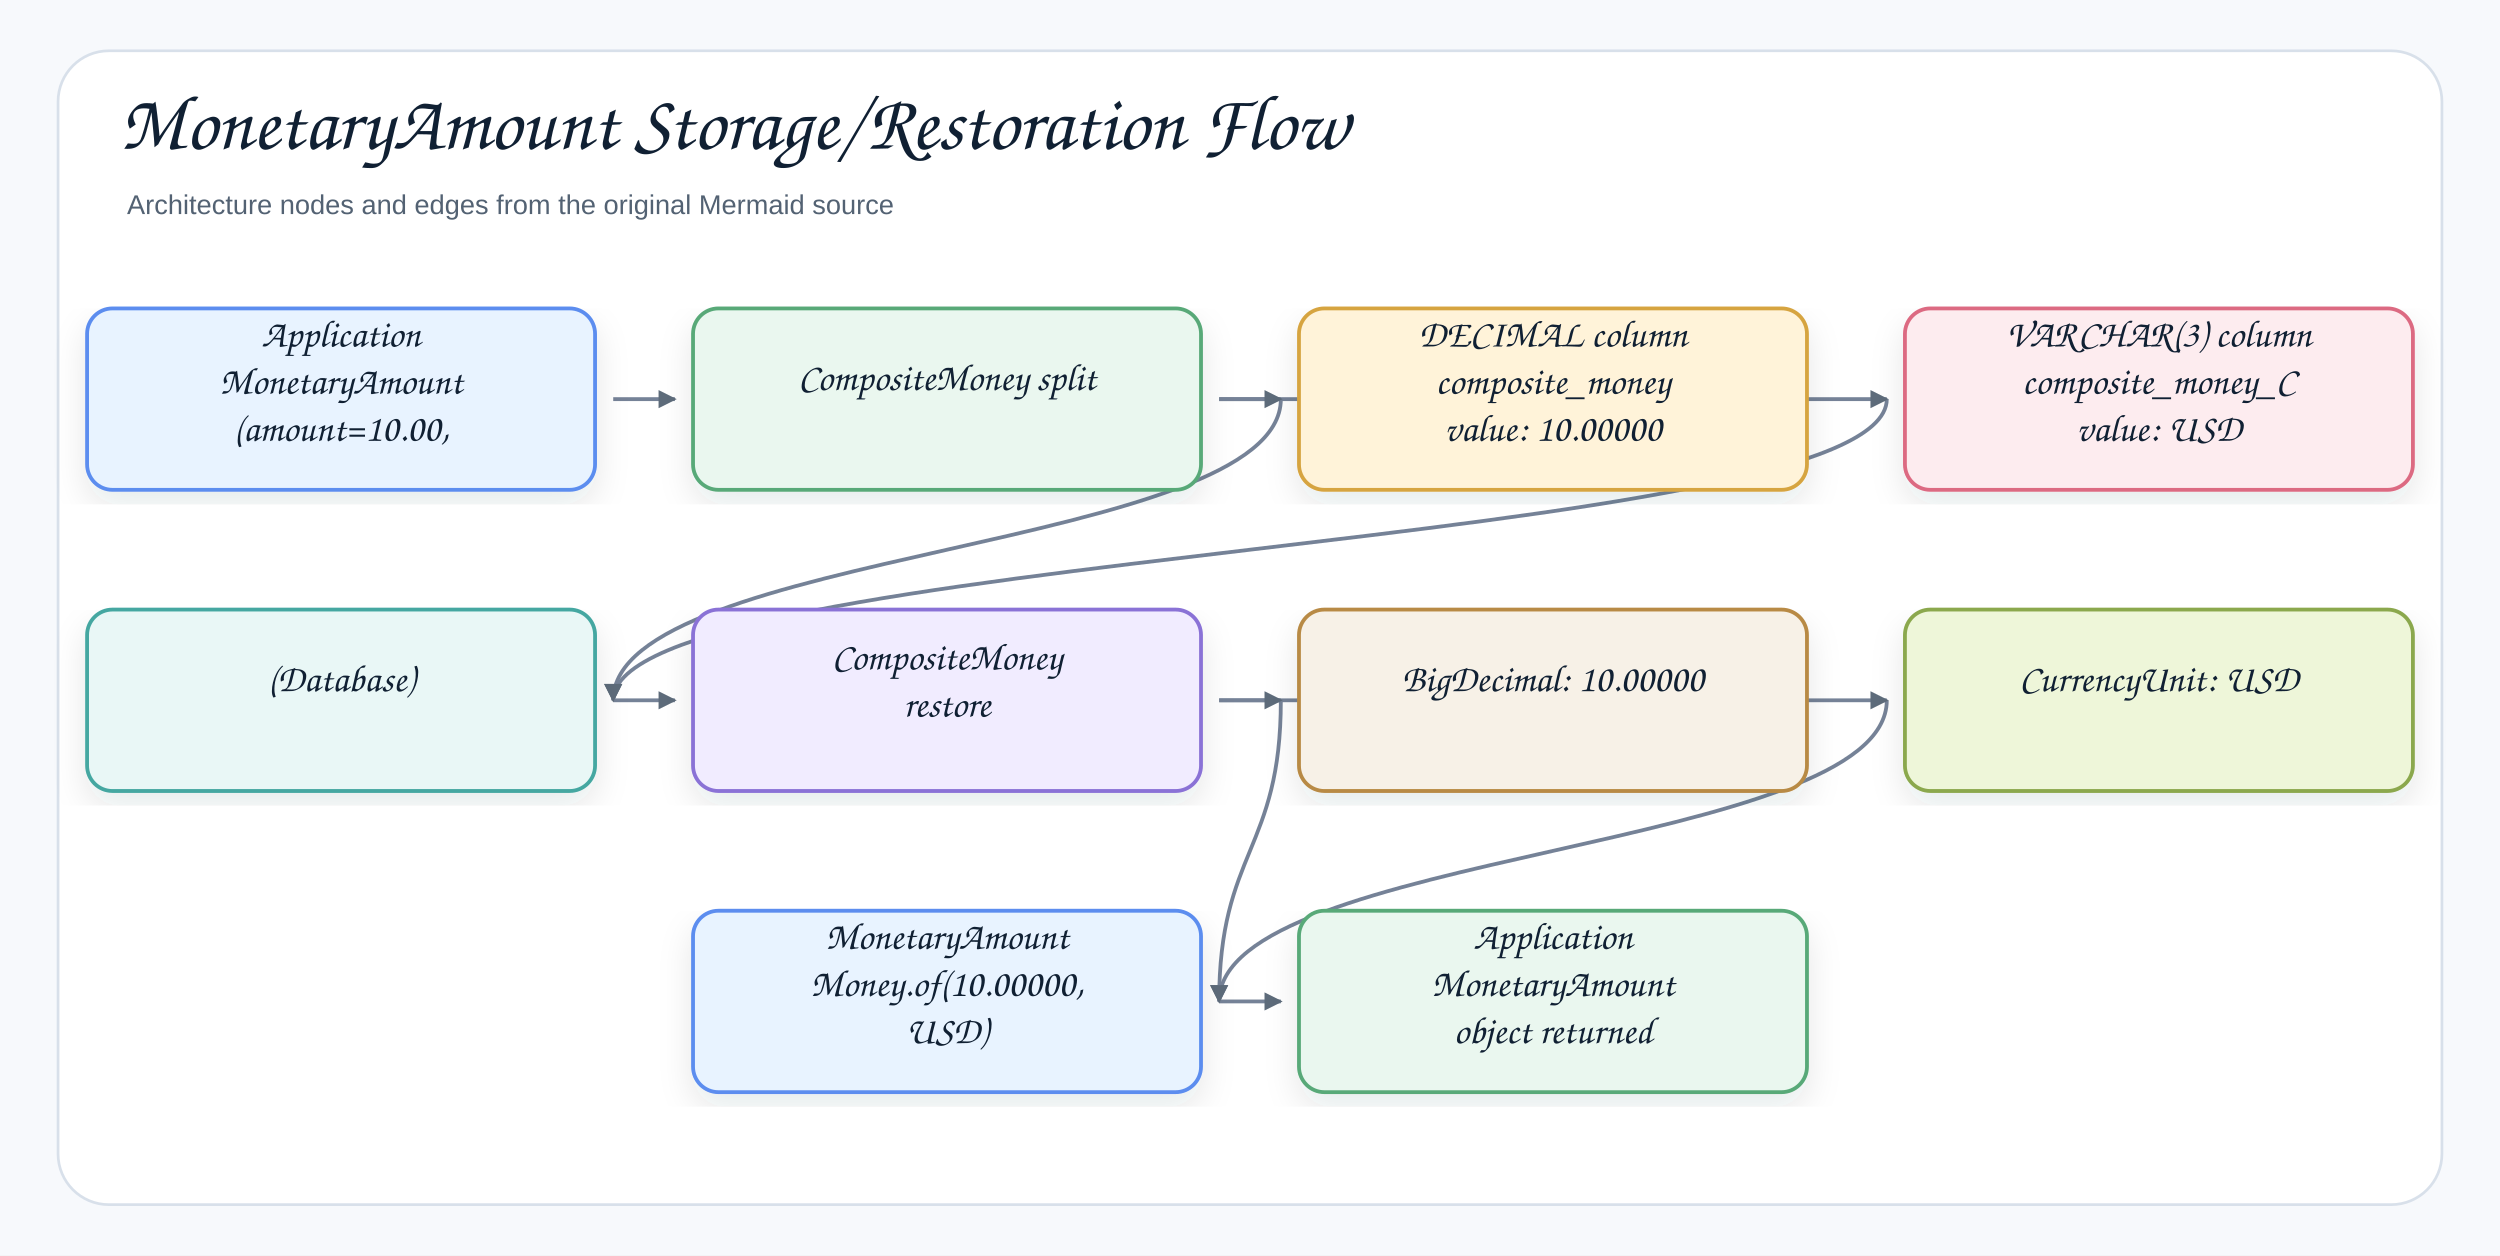
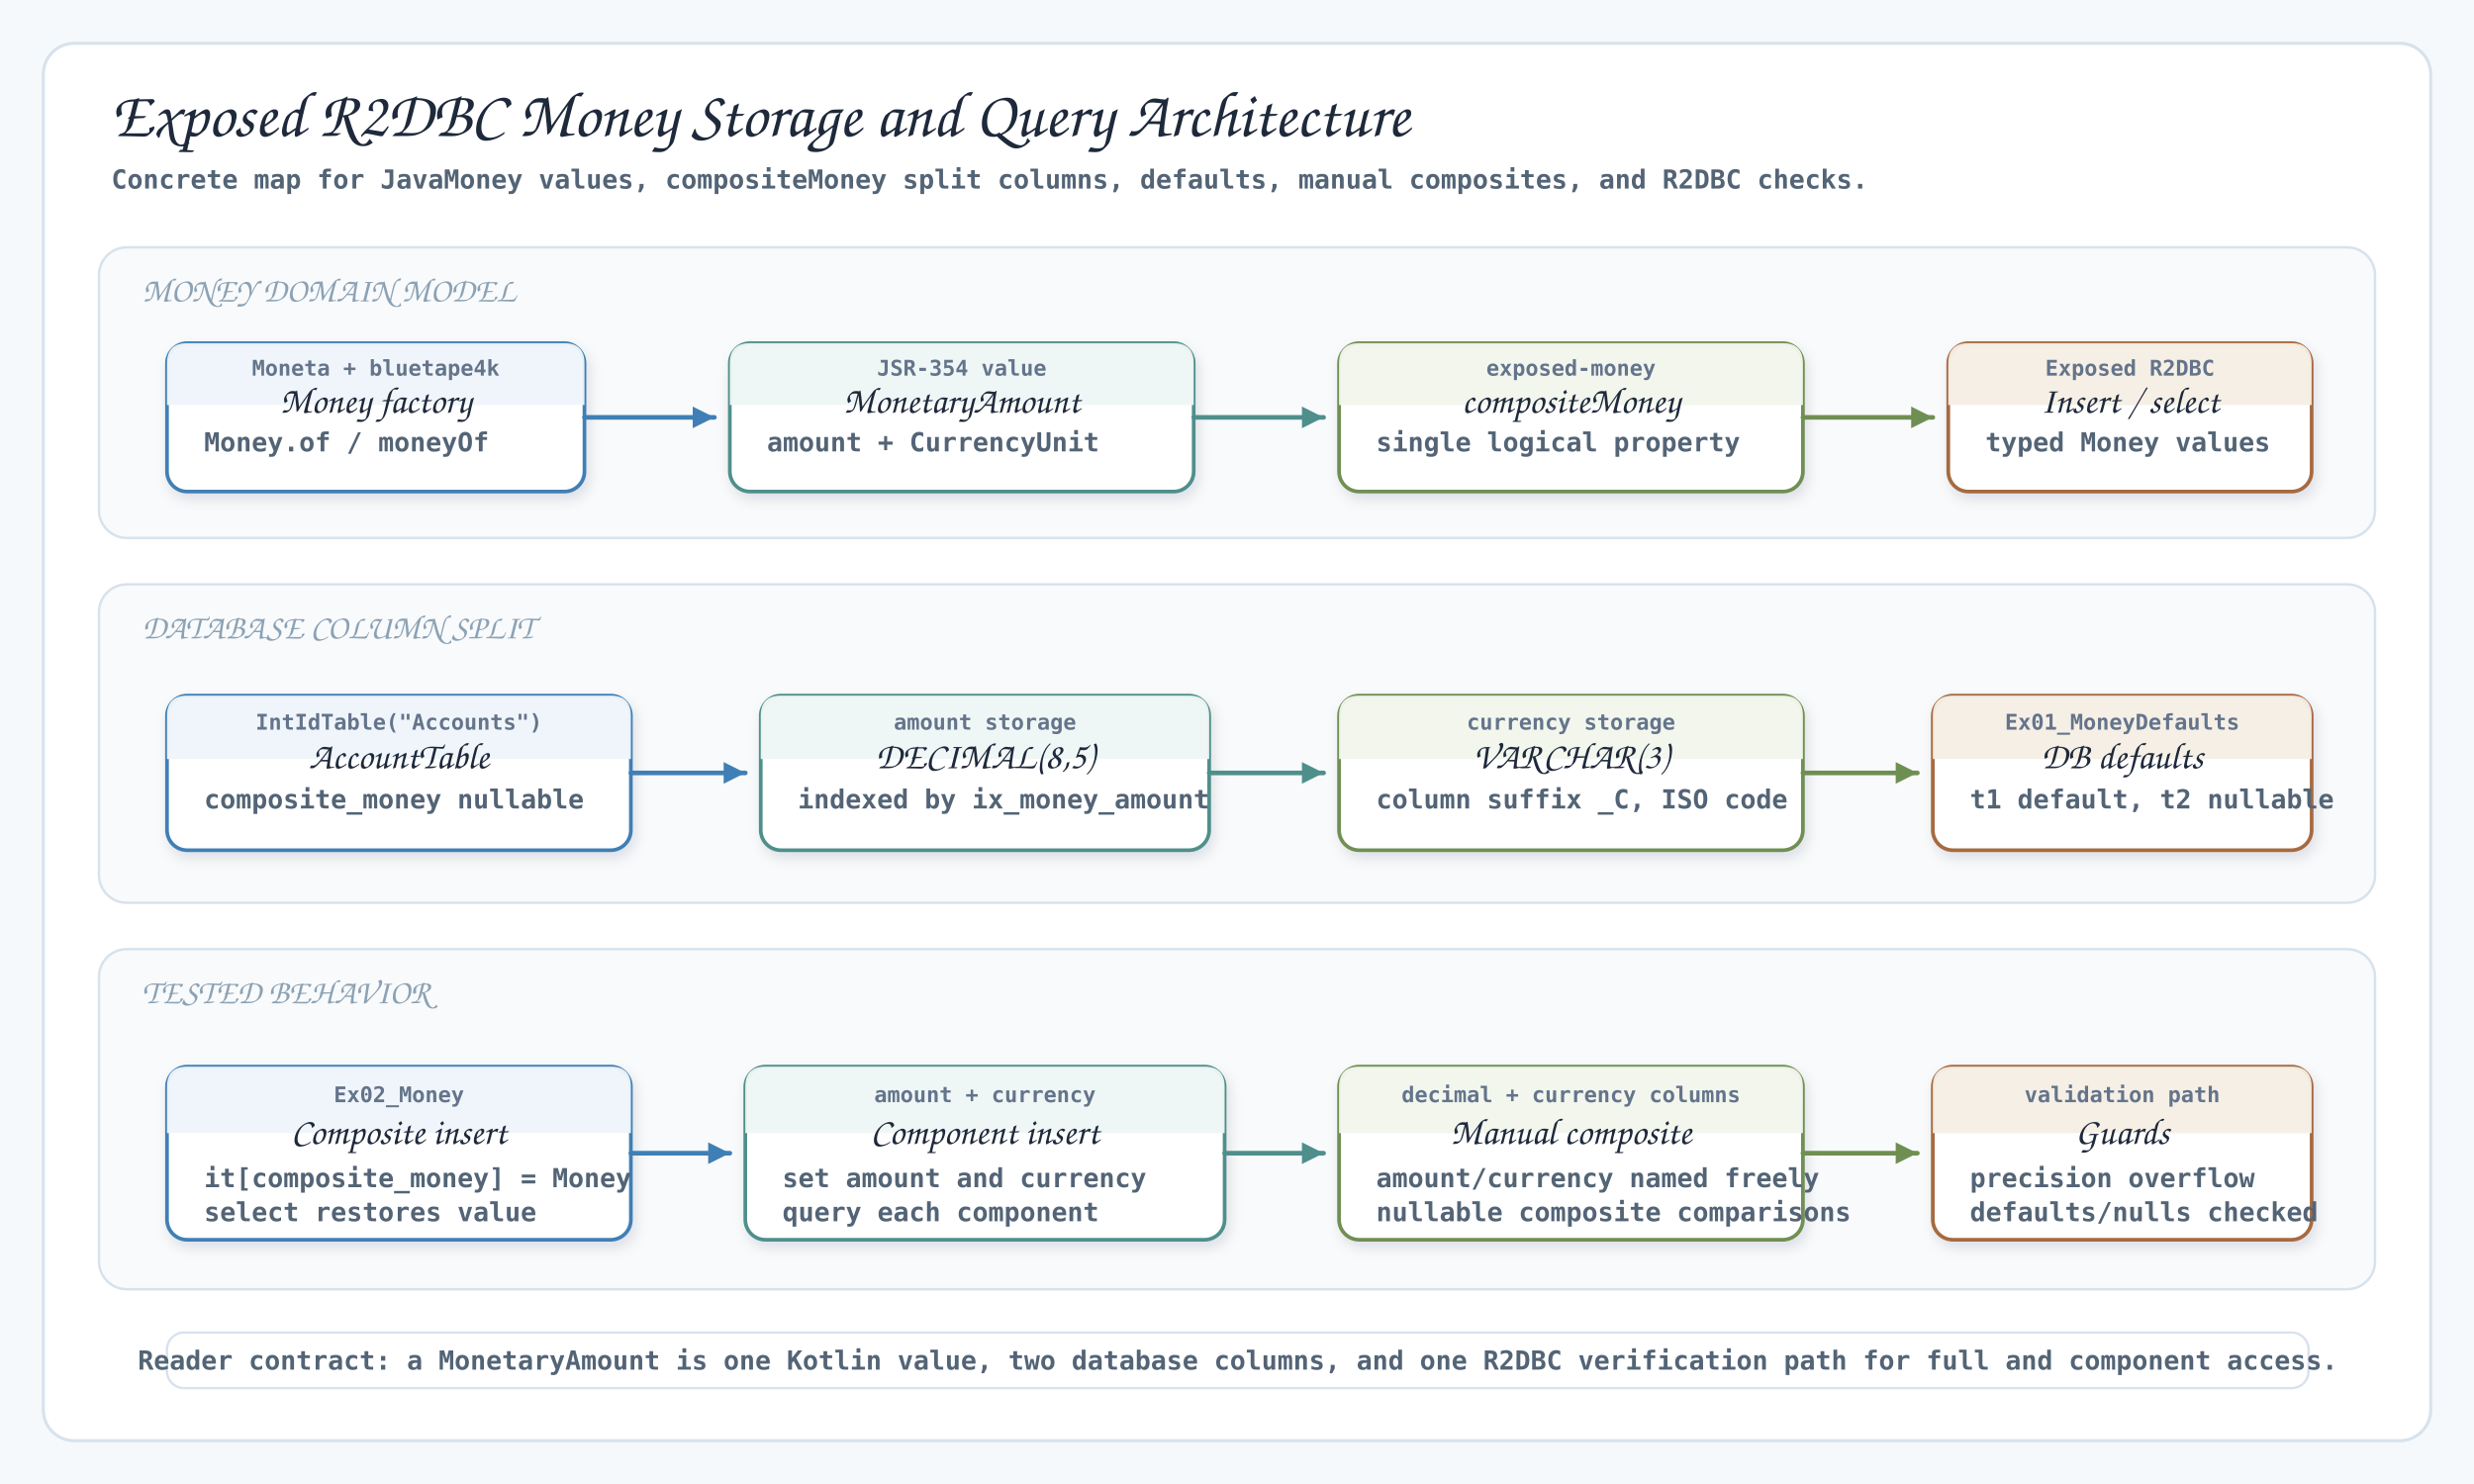
- <svg xmlns="http://www.w3.org/2000/svg" width="1378" height="692" viewBox="0 0 1378 692" role="img" aria-label="MonetaryAmount Storage/Restoration Flow">
+ <svg xmlns="http://www.w3.org/2000/svg" viewBox="0 0 1600 960" width="1600" height="960" role="img" aria-label="Exposed R2DBC Money architecture diagram">
  <defs>
-     <filter id="shadow" x="-8%" y="-8%" width="116%" height="116%">
-       <feDropShadow dx="0" dy="8" stdDeviation="9" flood-color="#1f2937" flood-opacity="0.10" />
+     <filter id="softShadow" x="-8%" y="-8%" width="116%" height="124%">
+       <feDropShadow dx="2" dy="4" stdDeviation="4" flood-color="#1f2937" flood-opacity="0.11" />
    </filter>
-     <marker id="openArrow" markerUnits="userSpaceOnUse" markerWidth="10" markerHeight="10" refX="9" refY="5" orient="auto">
-       <path d="M 0 0 L 10 5 L 0 10 Z" fill="#5D6B7A" />
+     <marker id="arrow-blue" markerWidth="14" markerHeight="14" refX="14" refY="7" orient="auto" markerUnits="userSpaceOnUse">
+       <path d="M 0 0 L 14 7 L 0 14 Z" fill="#3f7fb5" />
    </marker>
-     <marker id="inheritArrow" markerUnits="userSpaceOnUse" markerWidth="10" markerHeight="10" refX="9" refY="5" orient="auto">
-       <path d="M 0 0 L 10 5 L 0 10 Z" fill="#ffffff" />
+     <marker id="arrow-teal" markerWidth="14" markerHeight="14" refX="14" refY="7" orient="auto" markerUnits="userSpaceOnUse">
+       <path d="M 0 0 L 14 7 L 0 14 Z" fill="#4f8f8b" />
+     </marker>
+     <marker id="arrow-green" markerWidth="14" markerHeight="14" refX="14" refY="7" orient="auto" markerUnits="userSpaceOnUse">
+       <path d="M 0 0 L 14 7 L 0 14 Z" fill="#6f8f52" />
+     </marker>
+     <marker id="arrow-amber" markerWidth="14" markerHeight="14" refX="14" refY="7" orient="auto" markerUnits="userSpaceOnUse">
+       <path d="M 0 0 L 14 7 L 0 14 Z" fill="#a66a3f" />
    </marker>
    <style>
-     .canvas{fill:#f7f9fc}.frame{fill:#fff;stroke:#d8e0ea;stroke-width:1.5}
-     .title{font-family:"Architects Daughter","Comic Sans MS","Comic Sans",cursive;font-size:43px;font-weight:400;fill:#102033}
-     .subtitle{font-family:"Comic Sans MS","Comic Sans","Comic Neue",Arial,sans-serif;font-size:15px;font-weight:400;fill:#536273}
-     .label{font-family:"Architects Daughter","Comic Sans MS","Comic Sans",cursive;font-size:25px;font-weight:400;fill:#102033}
-     .smallLabel{font-family:"Architects Daughter","Comic Sans MS","Comic Sans",cursive;font-size:21px;font-weight:400;fill:#102033}
-     .mono{font-family:"Comic Sans MS","Comic Sans","Comic Neue",Arial,sans-serif;font-size:12px;font-weight:400;fill:#102033}
-     .small{font-family:"Comic Sans MS","Comic Sans","Comic Neue",Arial,sans-serif;font-size:12px;font-weight:400;fill:#536273}
-     .strong{font-family:"Comic Sans MS","Comic Sans","Comic Neue",Arial,sans-serif;font-size:13px;font-weight:400;fill:#102033}
-     .card{stroke-width:2.1;filter:url(#shadow)}.compartment{stroke-width:1.5;fill:none}
-     .line{stroke:#758297;stroke-width:2.1;fill:none;marker-end:url(#openArrow)}
-     .plainLine{stroke:#758297;stroke-width:2.1;fill:none}
-     .dashed{stroke:#758297;stroke-width:2.1;stroke-dasharray:7 6;fill:none;marker-end:url(#openArrow)}
-     .inheritLine{stroke:#758297;stroke-width:2.2;fill:none;marker-end:url(#inheritArrow)}
-     .implLine{stroke:#758297;stroke-width:2.2;stroke-dasharray:8 7;fill:none;marker-end:url(#inheritArrow)}
-   </style>
+       .canvas{fill:#f6f9fc}
+       .frame{fill:#fff;stroke:#d7e2ec;stroke-width:2}
+       .lane{fill:#f8fafc;stroke:#d7e2ec;stroke-width:1.6}
+       .title{font-family:"Architects Daughter","Comic Sans MS",cursive;font-size:42px;fill:#1e293b}
+       .subtitle,.detail,.note{font-family:"Comic Mono","SFMono-Regular",monospace;font-size:17px;fill:#536476;font-weight:700}
+       .tiny{font-family:"Comic Mono","SFMono-Regular",monospace;font-size:14px;fill:#64748b;font-weight:700}
+       .laneTitle{font-family:"Architects Daughter","Comic Sans MS",cursive;font-size:22px;letter-spacing:0;fill:#8ca2b4}
+       .cardTitle{font-family:"Architects Daughter","Comic Sans MS",cursive;font-size:24px;fill:#1e293b}
+       .card{filter:url(#softShadow)}
+       .header{opacity:.96}
+       .connector{fill:none;stroke-width:3;stroke-linecap:round;stroke-linejoin:round}
+       .foot{fill:#fff;stroke:#d7e2ec;stroke-width:1.5}
+     </style>
  </defs>
-   <rect class="canvas" width="1378" height="692" />
-   <rect class="frame" x="32" y="28" width="1314" height="636" rx="28" />
-   <text class="title" x="66" y="82">MonetaryAmount Storage/Restoration Flow</text>
-   <text class="subtitle" x="70" y="118">Architecture nodes and edges from the original Mermaid source</text>
-   <path class="line" d="M672 552 C672 552 706 552 706 552" data-connector="line" />
-   <path class="line" d="M1040 386 C1040 469 672 469 672 552" data-connector="line" />
-   <path class="line" d="M706 386 C706 469 672 469 672 552" data-connector="line" />
-   <path class="line" d="M672 386 C672 386 1040 386 1040 386" data-connector="line" />
-   <path class="line" d="M672 386 C672 386 706 386 706 386" data-connector="line" />
-   <path class="line" d="M338 386 C338 386 372 386 372 386" data-connector="line" />
-   <path class="line" d="M1040 220 C1040 303 338 303 338 386" data-connector="line" />
-   <path class="line" d="M706 220 C706 303 338 303 338 386" data-connector="line" />
-   <path class="line" d="M672 220 C672 220 1040 220 1040 220" data-connector="line" />
-   <path class="line" d="M672 220 C672 220 706 220 706 220" data-connector="line" />
-   <path class="line" d="M338 220 C338 220 372 220 372 220" data-connector="line" />
-   <g transform="translate(48,170)">
-     <rect class="card" x="0" y="0" width="280" height="100" rx="14" fill="#E8F3FF" stroke="#5B8DEF" />
-     <text class="smallLabel" x="140" y="21" text-anchor="middle">Application</text>
-     <text class="smallLabel" x="140" y="47" text-anchor="middle">MonetaryAmount</text>
-     <text class="smallLabel" x="140" y="73" text-anchor="middle">(amount=10.00,</text>
+   <rect width="1600" height="960" class="canvas" />
+   <rect x="28" y="28" width="1544" height="904" rx="20" class="frame" />
+   <text x="72" y="88" class="title">Exposed R2DBC Money Storage and Query Architecture</text>
+   <text x="72" y="122" class="subtitle">Concrete map for JavaMoney values, compositeMoney split columns, defaults, manual composites, and R2DBC checks.</text>
+   <rect x="64" y="160" width="1472" height="188" rx="18" class="lane" />
+   <text x="92" y="195" class="laneTitle">MONEY DOMAIN MODEL</text>
+   <g data-card="Money factory" data-x="108" data-y="222" data-width="270" data-height="96">
+     <rect x="108" y="222" width="270" height="96" rx="13" fill="#fff" stroke="#3f7fb5" stroke-width="2.4" class="card" />
+     <path class="header" d="M108,262 L108,235 Q108,222 121,222 L365,222 Q378,222 378,235 L378,262 Z" fill="#eef5fa" />
+     <text x="243" y="243" class="tiny" text-anchor="middle">Moneta + bluetape4k</text>
+     <text x="243" y="267" class="cardTitle" text-anchor="middle">Money factory</text>
+     <text x="132" y="292" class="detail">Money.of / moneyOf</text>
  </g>
-   <g transform="translate(382,170)">
-     <rect class="card" x="0" y="0" width="280" height="100" rx="14" fill="#EAF7EF" stroke="#58A978" />
-     <text class="smallLabel" x="140" y="45" text-anchor="middle">CompositeMoney split</text>
+   <g data-card="MonetaryAmount" data-x="472" data-y="222" data-width="300" data-height="96">
+     <rect x="472" y="222" width="300" height="96" rx="13" fill="#fff" stroke="#4f8f8b" stroke-width="2.4" class="card" />
+     <path class="header" d="M472,262 L472,235 Q472,222 485,222 L759,222 Q772,222 772,235 L772,262 Z" fill="#eef7f6" />
+     <text x="622" y="243" class="tiny" text-anchor="middle">JSR-354 value</text>
+     <text x="622" y="267" class="cardTitle" text-anchor="middle">MonetaryAmount</text>
+     <text x="496" y="292" class="detail">amount + CurrencyUnit</text>
  </g>
-   <g transform="translate(716,170)">
-     <rect class="card" x="0" y="0" width="280" height="100" rx="14" fill="#FFF3D9" stroke="#D6A441" />
-     <text class="smallLabel" x="140" y="21" text-anchor="middle">DECIMAL column</text>
-     <text class="smallLabel" x="140" y="47" text-anchor="middle">composite_money</text>
-     <text class="smallLabel" x="140" y="73" text-anchor="middle">value: 10.00000</text>
+   <g data-card="CompositeColumn" data-x="866" data-y="222" data-width="300" data-height="96">
+     <rect x="866" y="222" width="300" height="96" rx="13" fill="#fff" stroke="#6f8f52" stroke-width="2.4" class="card" />
+     <path class="header" d="M866,262 L866,235 Q866,222 879,222 L1153,222 Q1166,222 1166,235 L1166,262 Z" fill="#f1f6ec" />
+     <text x="1016" y="243" class="tiny" text-anchor="middle">exposed-money</text>
+     <text x="1016" y="267" class="cardTitle" text-anchor="middle">compositeMoney</text>
+     <text x="890" y="292" class="detail">single logical property</text>
  </g>
-   <g transform="translate(1050,170)">
-     <rect class="card" x="0" y="0" width="280" height="100" rx="14" fill="#FDECEF" stroke="#DC6B82" />
-     <text class="smallLabel" x="140" y="21" text-anchor="middle">VARCHAR(3) column</text>
-     <text class="smallLabel" x="140" y="47" text-anchor="middle">composite_money_C</text>
-     <text class="smallLabel" x="140" y="73" text-anchor="middle">value: USD</text>
+   <g data-card="R2DBC DSL" data-x="1260" data-y="222" data-width="235" data-height="96">
+     <rect x="1260" y="222" width="235" height="96" rx="13" fill="#fff" stroke="#a66a3f" stroke-width="2.4" class="card" />
+     <path class="header" d="M1260,262 L1260,235 Q1260,222 1273,222 L1482,222 Q1495,222 1495,235 L1495,262 Z" fill="#f5eee4" />
+     <text x="1377.5" y="243" class="tiny" text-anchor="middle">Exposed R2DBC</text>
+     <text x="1377.5" y="267" class="cardTitle" text-anchor="middle">Insert / select</text>
+     <text x="1284" y="292" class="detail">typed Money values</text>
  </g>
-   <g transform="translate(48,336)">
-     <rect class="card" x="0" y="0" width="280" height="100" rx="14" fill="#E9F7F6" stroke="#45A7A1" />
-     <text class="smallLabel" x="140" y="45" text-anchor="middle">(Database)</text>
+   <path data-connector="factory-money" class="connector" d="M 378 270 L 462 270" stroke="#3f7fb5" marker-end="url(#arrow-blue)" />
+   <path data-connector="money-composite" class="connector" d="M 772 270 L 856 270" stroke="#4f8f8b" marker-end="url(#arrow-teal)" />
+   <path data-connector="composite-r2dbc" class="connector" d="M 1166 270 L 1250 270" stroke="#6f8f52" marker-end="url(#arrow-green)" />
+   <rect x="64" y="378" width="1472" height="206" rx="18" class="lane" />
+   <text x="92" y="413" class="laneTitle">DATABASE COLUMN SPLIT</text>
+   <g data-card="AccountTable" data-x="108" data-y="450" data-width="300" data-height="100">
+     <rect x="108" y="450" width="300" height="100" rx="13" fill="#fff" stroke="#3f7fb5" stroke-width="2.4" class="card" />
+     <path class="header" d="M108,491 L108,463 Q108,450 121,450 L395,450 Q408,450 408,463 L408,491 Z" fill="#eef5fa" />
+     <text x="258" y="472" class="tiny" text-anchor="middle">IntIdTable("Accounts")</text>
+     <text x="258" y="497" class="cardTitle" text-anchor="middle">AccountTable</text>
+     <text x="132" y="523" class="detail">composite_money nullable</text>
  </g>
-   <g transform="translate(382,336)">
-     <rect class="card" x="0" y="0" width="280" height="100" rx="14" fill="#F1ECFF" stroke="#8A72D6" />
-     <text class="smallLabel" x="140" y="33" text-anchor="middle">CompositeMoney</text>
-     <text class="smallLabel" x="140" y="59" text-anchor="middle">restore</text>
+   <g data-card="Amount column" data-x="492" data-y="450" data-width="290" data-height="100">
+     <rect x="492" y="450" width="290" height="100" rx="13" fill="#fff" stroke="#4f8f8b" stroke-width="2.4" class="card" />
+     <path class="header" d="M492,491 L492,463 Q492,450 505,450 L769,450 Q782,450 782,463 L782,491 Z" fill="#eef7f6" />
+     <text x="637" y="472" class="tiny" text-anchor="middle">amount storage</text>
+     <text x="637" y="497" class="cardTitle" text-anchor="middle">DECIMAL(8,5)</text>
+     <text x="516" y="523" class="detail">indexed by ix_money_amount</text>
  </g>
-   <g transform="translate(716,336)">
-     <rect class="card" x="0" y="0" width="280" height="100" rx="14" fill="#F7F1E7" stroke="#B88A44" />
-     <text class="smallLabel" x="140" y="45" text-anchor="middle">BigDecimal: 10.00000</text>
+   <g data-card="Currency column" data-x="866" data-y="450" data-width="300" data-height="100">
+     <rect x="866" y="450" width="300" height="100" rx="13" fill="#fff" stroke="#6f8f52" stroke-width="2.4" class="card" />
+     <path class="header" d="M866,491 L866,463 Q866,450 879,450 L1153,450 Q1166,450 1166,463 L1166,491 Z" fill="#f1f6ec" />
+     <text x="1016" y="472" class="tiny" text-anchor="middle">currency storage</text>
+     <text x="1016" y="497" class="cardTitle" text-anchor="middle">VARCHAR(3)</text>
+     <text x="890" y="523" class="detail">column suffix _C, ISO code</text>
  </g>
-   <g transform="translate(1050,336)">
-     <rect class="card" x="0" y="0" width="280" height="100" rx="14" fill="#EEF6D9" stroke="#8BA84D" />
-     <text class="smallLabel" x="140" y="45" text-anchor="middle">CurrencyUnit: USD</text>
+   <g data-card="Default table" data-x="1250" data-y="450" data-width="245" data-height="100">
+     <rect x="1250" y="450" width="245" height="100" rx="13" fill="#fff" stroke="#a66a3f" stroke-width="2.4" class="card" />
+     <path class="header" d="M1250,491 L1250,463 Q1250,450 1263,450 L1482,450 Q1495,450 1495,463 L1495,491 Z" fill="#f5eee4" />
+     <text x="1372.5" y="472" class="tiny" text-anchor="middle">Ex01_MoneyDefaults</text>
+     <text x="1372.5" y="497" class="cardTitle" text-anchor="middle">DB defaults</text>
+     <text x="1274" y="523" class="detail">t1 default, t2 nullable</text>
  </g>
-   <g transform="translate(382,502)">
-     <rect class="card" x="0" y="0" width="280" height="100" rx="14" fill="#E8F3FF" stroke="#5B8DEF" />
-     <text class="smallLabel" x="140" y="21" text-anchor="middle">MonetaryAmount</text>
-     <text class="smallLabel" x="140" y="47" text-anchor="middle">Money.of(10.00000,</text>
-     <text class="smallLabel" x="140" y="73" text-anchor="middle">USD)</text>
+   <path data-connector="account-amount" class="connector" d="M 408 500 L 482 500" stroke="#3f7fb5" marker-end="url(#arrow-blue)" />
+   <path data-connector="amount-currency" class="connector" d="M 782 500 L 856 500" stroke="#4f8f8b" marker-end="url(#arrow-teal)" />
+   <path data-connector="currency-default" class="connector" d="M 1166 500 L 1240 500" stroke="#6f8f52" marker-end="url(#arrow-green)" />
+   <rect x="64" y="614" width="1472" height="220" rx="18" class="lane" />
+   <text x="92" y="649" class="laneTitle">TESTED BEHAVIOR</text>
+   <g data-card="Composite insert" data-x="108" data-y="690" data-width="300" data-height="112">
+     <rect x="108" y="690" width="300" height="112" rx="13" fill="#fff" stroke="#3f7fb5" stroke-width="2.4" class="card" />
+     <path class="header" d="M108,733 L108,703 Q108,690 121,690 L395,690 Q408,690 408,703 L408,733 Z" fill="#eef5fa" />
+     <text x="258" y="713" class="tiny" text-anchor="middle">Ex02_Money</text>
+     <text x="258" y="740" class="cardTitle" text-anchor="middle">Composite insert</text>
+     <text x="132" y="768" class="detail">it[composite_money] = Money</text>
+     <text x="132" y="790" class="detail">select restores value</text>
  </g>
-   <g transform="translate(716,502)">
-     <rect class="card" x="0" y="0" width="280" height="100" rx="14" fill="#EAF7EF" stroke="#58A978" />
-     <text class="smallLabel" x="140" y="21" text-anchor="middle">Application</text>
-     <text class="smallLabel" x="140" y="47" text-anchor="middle">MonetaryAmount</text>
-     <text class="smallLabel" x="140" y="73" text-anchor="middle">object returned</text>
+   <g data-card="Component insert" data-x="482" data-y="690" data-width="310" data-height="112">
+     <rect x="482" y="690" width="310" height="112" rx="13" fill="#fff" stroke="#4f8f8b" stroke-width="2.4" class="card" />
+     <path class="header" d="M482,733 L482,703 Q482,690 495,690 L779,690 Q792,690 792,703 L792,733 Z" fill="#eef7f6" />
+     <text x="637" y="713" class="tiny" text-anchor="middle">amount + currency</text>
+     <text x="637" y="740" class="cardTitle" text-anchor="middle">Component insert</text>
+     <text x="506" y="768" class="detail">set amount and currency</text>
+     <text x="506" y="790" class="detail">query each component</text>
  </g>
+   <g data-card="Manual composite" data-x="866" data-y="690" data-width="300" data-height="112">
+     <rect x="866" y="690" width="300" height="112" rx="13" fill="#fff" stroke="#6f8f52" stroke-width="2.4" class="card" />
+     <path class="header" d="M866,733 L866,703 Q866,690 879,690 L1153,690 Q1166,690 1166,703 L1166,733 Z" fill="#f1f6ec" />
+     <text x="1016" y="713" class="tiny" text-anchor="middle">decimal + currency columns</text>
+     <text x="1016" y="740" class="cardTitle" text-anchor="middle">Manual composite</text>
+     <text x="890" y="768" class="detail">amount/currency named freely</text>
+     <text x="890" y="790" class="detail">nullable composite comparisons</text>
+   </g>
+   <g data-card="Guards and defaults" data-x="1250" data-y="690" data-width="245" data-height="112">
+     <rect x="1250" y="690" width="245" height="112" rx="13" fill="#fff" stroke="#a66a3f" stroke-width="2.4" class="card" />
+     <path class="header" d="M1250,733 L1250,703 Q1250,690 1263,690 L1482,690 Q1495,690 1495,703 L1495,733 Z" fill="#f5eee4" />
+     <text x="1372.5" y="713" class="tiny" text-anchor="middle">validation path</text>
+     <text x="1372.5" y="740" class="cardTitle" text-anchor="middle">Guards</text>
+     <text x="1274" y="768" class="detail">precision overflow</text>
+     <text x="1274" y="790" class="detail">defaults/nulls checked</text>
+   </g>
+   <path data-connector="test-composite-component" class="connector" d="M 408 746 L 472 746" stroke="#3f7fb5" marker-end="url(#arrow-blue)" />
+   <path data-connector="test-component-manual" class="connector" d="M 792 746 L 856 746" stroke="#4f8f8b" marker-end="url(#arrow-teal)" />
+   <path data-connector="test-manual-guards" class="connector" d="M 1166 746 L 1240 746" stroke="#6f8f52" marker-end="url(#arrow-green)" />
+   <rect x="108" y="862" width="1385" height="36" rx="11" class="foot" />
+   <text x="800.5" y="886" class="note" text-anchor="middle">Reader contract: a MonetaryAmount is one Kotlin value, two database columns, and one R2DBC verification path for full and component access.</text>
</svg>
